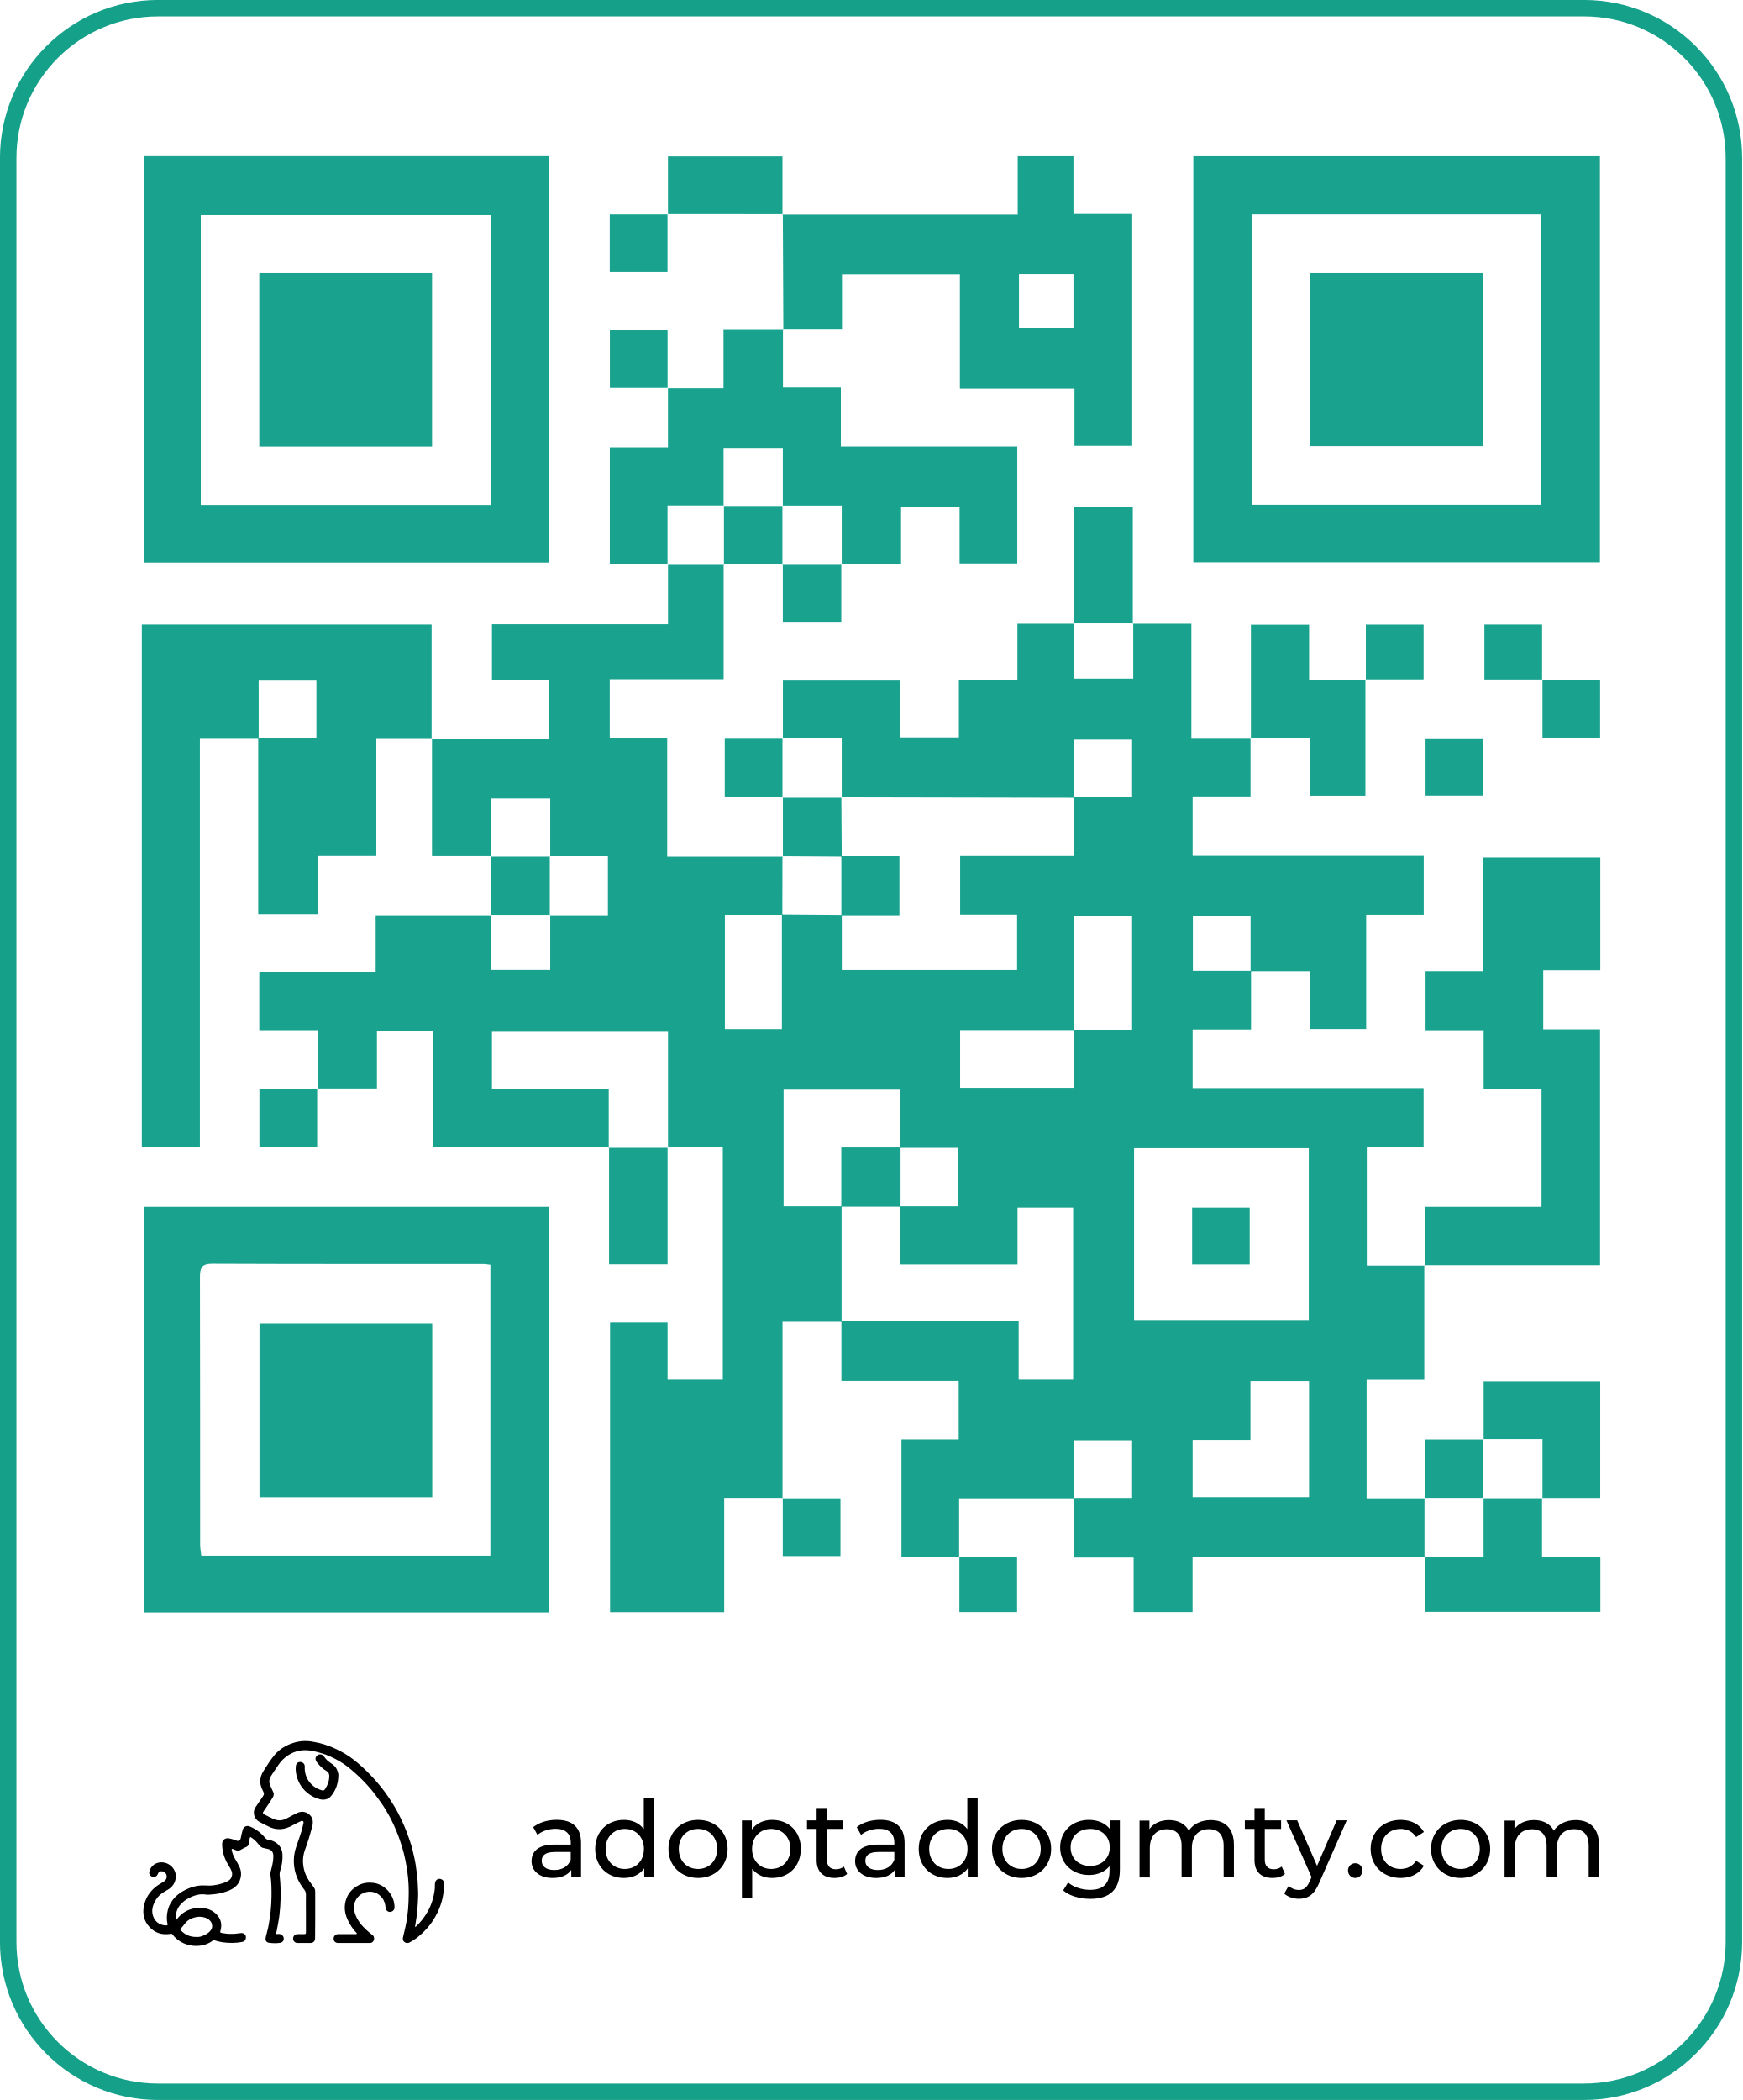
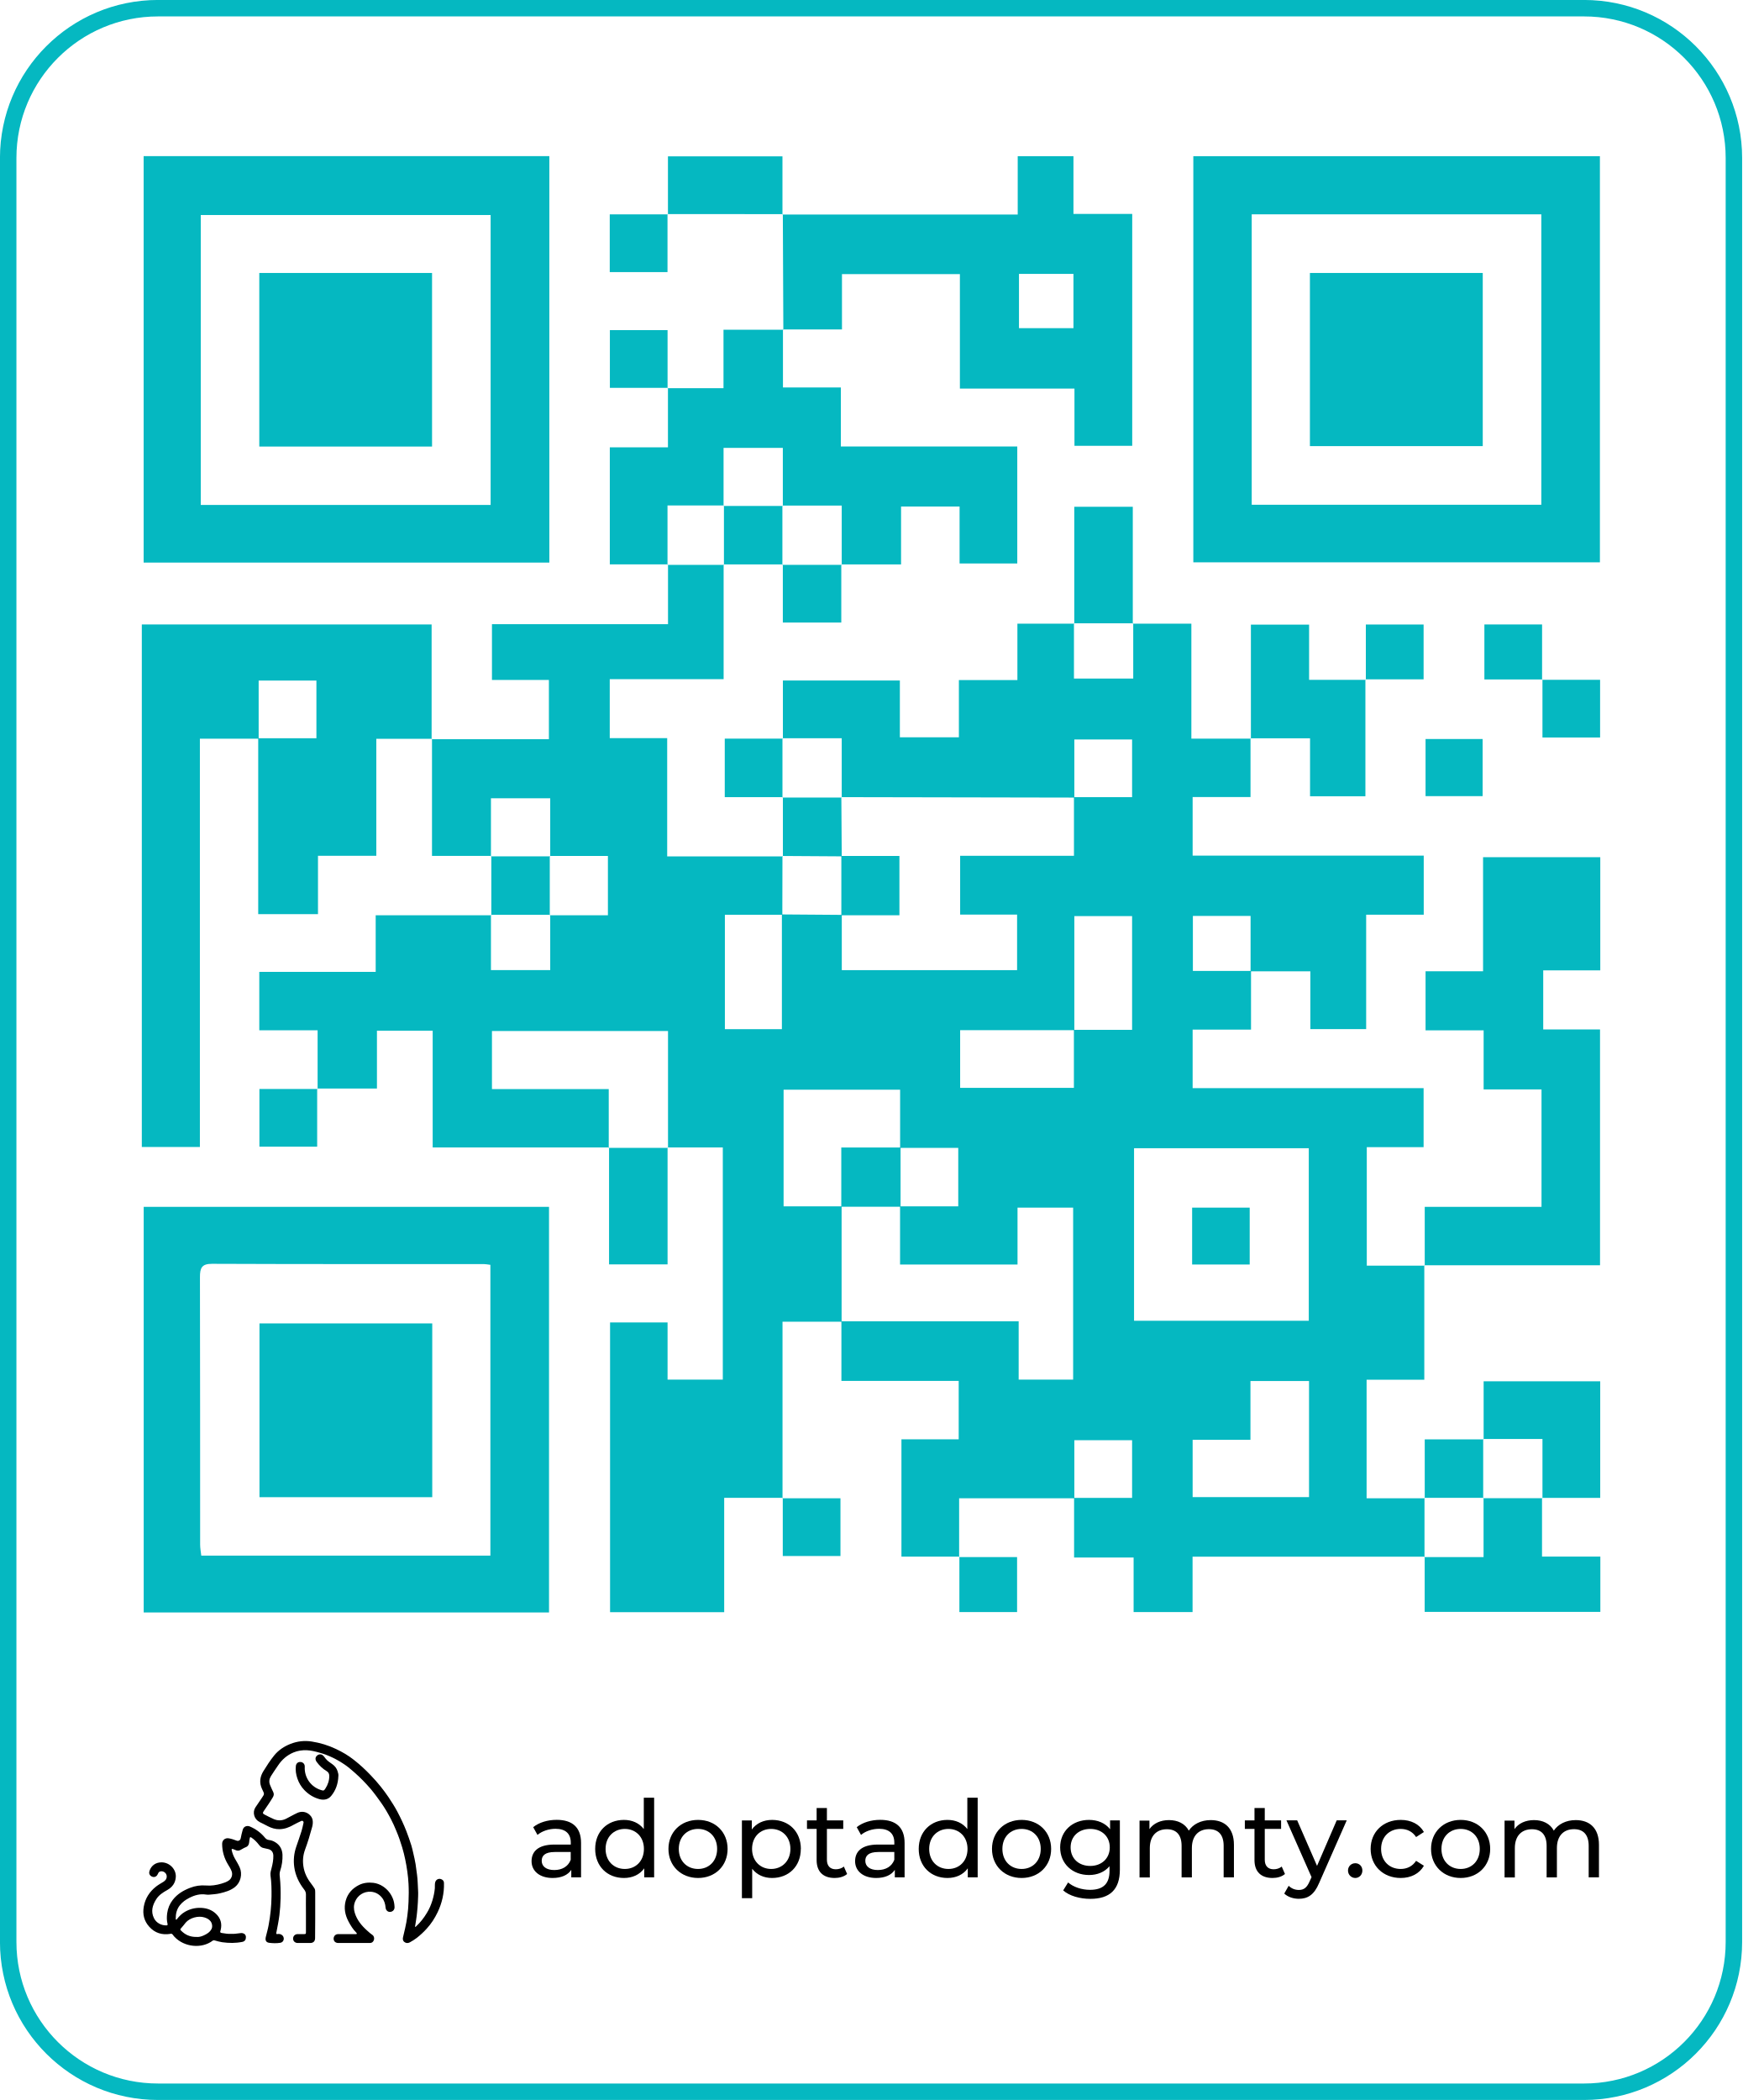
<svg xmlns="http://www.w3.org/2000/svg" id="Capa_2" viewBox="0 0 276.29 333.04">
  <defs>
-     <style>.cls-1{fill:#19a38f;}.cls-2{fill:none;stroke:#15a089;stroke-miterlimit:10;stroke-width:2.61px;}</style>
+     <style>.cls-1{fill:#05B8C1;}.cls-2{fill:none;stroke:#05B8C1;stroke-miterlimit:10;stroke-width:2.61px;}</style>
  </defs>
  <g id="Capa_1-2">
    <rect class="cls-2" x="1.3" y="1.3" width="273.68" height="330.43" rx="23.76" ry="23.76" />
    <path class="cls-1" d="M225.88,200.66v.06h.06l-.06-.06Z" />
    <path class="cls-1" d="M179.72,98.92v-.07h-.06v.07h.06Z" />
    <path class="cls-1" d="M198.32,117.08v.06h.06l-.06-.06Z" />
    <path class="cls-1" d="M50.36,172.7v-.06h-.06l.06.06Z" />
    <path class="cls-1" d="M124.14,237.54h-.06v.06l.06-.06Z" />
    <path class="cls-1" d="M152.15,246.88h-.06v.06l.06-.06Z" />
    <path class="cls-1" d="M114.75,89.58h.07v-.06h-.07v.06Z" />
    <path class="cls-1" d="M124.15,117.08h-.07v.06h.07v-.06Z" />
    <path class="cls-1" d="M68.45,117.23h.06v-.07s-.06.07-.06.07Z" />
    <path class="cls-1" d="M216.73,237.61v-18.8h9.15v-18.09h-9.12v-18.79h9.01v-9.36h-36.63v-9.28h9.26v-9.25c3.06,0,6.12,0,9.41,0v9.17h8.85v-18.15h9.13v-9.37h-36.65v-9.29h9.18v-9.26h-9.38v-18.23h-9.22v8.7h-9.4v-8.7h-8.97v8.94h-9.28v9.08h-9.36v-9.01h-18.55v9.16h9.33v9.34c12.28.02,24.55.05,36.83.07,0,3,0,6,0,9.23h-18.05v9.33h9.03v8.81h-27.8v-8.71h9.14v-9.4h-9.15c-.02-3.09-.04-6.18-.06-9.27h-9.27c0,3.09,0,6.18,0,9.27,3.09.02,6.18.04,9.27.06v9.28c-3.12-.02-6.24-.05-9.36-.07l.02-9.2h-18.28v-18.76h-9.11v-9.35h18.06v-18.13h-8.82v9.41h-27.92v8.84h9.03v9.4h-18.54c0,6.15,0,12.29,0,18.51h9.35v-9.14h9.4v9.15h9.15v9.4h-9.15v8.7h-9.4v-8.7h-18.28v8.98h-18.46v9.26h9.25v9.24h9.41v-9.17h8.84v18.51h27.92v-9.25h-18.52v-9.21h27.92v18.46h8.69v36.82h-8.76v-9.06h-9.12v45.95h18.1v-18.14h9.25v-27.93h9.34c0,3.05,0,6.11,0,9.39h18.6v9.26h-9.08v18.61h9.15v-9.26h18.23c0,3.05,0,6.11,0,9.4h9.44v8.65h9.35v-8.78h36.78v-9.27h-9.16ZM189.18,145.26h9.15c0,2.91,0,5.81,0,8.72h-9.15v-8.72ZM114.96,163.22v-18.15h9.04c0,6.01,0,12.02,0,18.15h-9.03ZM142.82,182.04h9.15v9.28h-9.15v-9.28ZM124.27,172.82h18.48v9.16h-9.33v9.34h-9.15v-18.49ZM170.2,218.79h-8.65v-9.24c-9.52,0-18.8,0-28.08,0,0-6.06,0-12.11,0-18.17h9.27v9.16h18.63v-9.02h8.82v27.27ZM152.27,172.52v-9.14h18.04c0,3,0,5.99,0,9.14h-18.04ZM179.54,237.55c-3.06,0-6.11,0-9.16,0v-9.15h9.16v9.15ZM179.54,163.32h-9.16v-18.03h9.16v18.03ZM179.54,126.42c-3.06,0-6.11,0-9.16,0v-9.15h9.16v9.15ZM179.85,209.46v-27.36h27.71v27.36h-27.71ZM207.6,237.43h-18.46v-9.09h9.17v-9.32h9.29v18.4Z" />
    <path class="cls-1" d="M77.85,135.74v.07h.06v-.07h-.06Z" />
    <path class="cls-1" d="M96.52,181.98v.07h.06v-.07h-.06Z" />
    <path class="cls-1" d="M225.88,246.88v.07h.06v-.07h-.06Z" />
    <path class="cls-1" d="M253.73,24.77h-64.48v64.41h64.48V24.77ZM244.44,80.05h-45.93v-46.06h45.93v46.06Z" />
    <path class="cls-1" d="M87.11,24.76H22.78v64.46h64.34V24.76ZM77.81,80.08H31.84v-45.98h45.97v45.98Z" />
    <path class="cls-1" d="M22.79,255.72h64.28v-64.32H22.79v64.32ZM33.63,200.43c14.36.06,28.72.04,43.08.04.29,0,.59.06,1.06.12v46.12H31.92c-.07-.63-.18-1.2-.18-1.76,0-14.14,0-28.28-.03-42.41,0-1.46.29-2.12,1.93-2.11Z" />
    <path class="cls-1" d="M22.49,99.03v82.87h9.21v-64.75h9.25c0,9.26,0,18.53,0,27.82h9.48v-9.25h9.25v-18.55c3.07,0,5.92,0,8.77,0,0-6.03,0-12.05,0-18.14H22.49ZM50.18,117.08c-3.06,0-6.11,0-9.16,0v-9.15h9.16v9.15Z" />
    <path class="cls-1" d="M68.45,117.23s.06-.07.06-.07c-.02,0-.04,0-.06,0v.07Z" />
    <path class="cls-1" d="M133.54,43.47h18.69v18.16h18.17v9.07h9.16v-36.77h-9.32v-9.16h-8.84v9.25h-37.25c.03,6.08.06,12.15.08,18.23,3.05,0,6.1,0,9.3,0v-8.78ZM161.6,43.44h8.64v8.6h-8.64v-8.6Z" />
    <path class="cls-1" d="M124.24,52.25s-.05,0-.07,0c0,0,.07.06.07.06,0-.02,0-.04,0-.06Z" />
    <path class="cls-1" d="M124.09,34.02h.06s0-.04,0-.06l-.06.06Z" />
    <path class="cls-1" d="M105.86,89.52v.06h.07v-.06h-.07Z" />
    <path class="cls-1" d="M105.87,61.58h.06v-.06l-.06.06Z" />
    <path class="cls-1" d="M114.75,80.18v-9.15h9.4v9.15h9.34v9.33h9.41v-9.18h9.28v9.03h9.15v-18.55h-27.98v-9.36h-9.18c0-3.16,0-6.16,0-9.16-3.06,0-6.13,0-9.43,0v9.27h-8.81v9.38h-9.22v18.56h9.15v-9.34h8.89Z" />
    <path class="cls-1" d="M124.17,52.25s0,.04,0,.06c.02,0,.05,0,.07,0,0,0-.07-.06-.07-.06Z" />
    <path class="cls-1" d="M114.75,80.18v.06h.06v-.06h-.06Z" />
    <path class="cls-1" d="M253.75,163.26h-9.01v-9.37h9.05v-17.95h-18.59v18.09h-9.12v9.37h9.21v9.37h9.18v18.63h-18.52v9.26c9.28,0,18.56,0,27.8,0v-37.4Z" />
    <path class="cls-1" d="M225.88,200.66s.06.06.06.06v-.06h-.06Z" />
    <path class="cls-1" d="M244.55,246.86v-9.26h-9.27v9.34h-9.34v8.69h27.86v-8.77h-9.25Z" />
    <path class="cls-1" d="M244.55,237.61h.07v-.06h-.07v.06Z" />
    <path class="cls-1" d="M216.54,107.75v.06h.06l-.06-.06Z" />
    <path class="cls-1" d="M198.32,117.08s.06.06.06.06v-.06h-.06Z" />
    <path class="cls-1" d="M207.76,126.28h8.78v-18.46h-8.93v-8.76h-9.23v18.03c3.05,0,6.1,0,9.38,0v9.19Z" />
    <path class="cls-1" d="M244.62,237.55c3.05,0,6.1,0,9.16,0v-18.49h-18.49v9.15h9.33v9.34Z" />
    <path class="cls-1" d="M235.29,228.21h-.07v.06h.07v-.06Z" />
    <path class="cls-1" d="M179.65,80.37h-9.28v18.48h9.28v-18.48Z" />
    <path class="cls-1" d="M170.38,98.85h-.06v.07h.06v-.07Z" />
    <path class="cls-1" d="M96.59,200.52h9.28v-18.48h-9.28v18.48Z" />
    <path class="cls-1" d="M105.86,182.04h.06v-.07h-.06v.07Z" />
    <path class="cls-1" d="M105.93,24.8v9.15c6.05,0,12.11,0,18.16.01,0-3.05,0-6.11,0-9.16h-18.16Z" />
    <path class="cls-1" d="M105.93,34v-.06s-.04,0-.06,0l.06.06Z" />
    <path class="cls-1" d="M124.09,34.02s.06-.06.06-.06c-.02,0-.04,0-.06,0v.06Z" />
    <path class="cls-1" d="M133.42,126.47h.06v-.06s-.04,0-.06,0c0,.02,0,.04,0,.06Z" />
    <path class="cls-1" d="M124.15,135.75s-.04,0-.06,0v.07h.06s0-.04,0-.06Z" />
    <path class="cls-1" d="M244.56,107.81h.06v-.06l-.06.06Z" />
    <path class="cls-1" d="M253.76,116.96v-9.15h-9.14v9.15h9.14Z" />
    <path class="cls-1" d="M114.94,117.14v9.28h9.15v-9.28h-9.15Z" />
    <path class="cls-1" d="M124.09,126.41v.06h.07s0-.04,0-.06h-.07Z" />
    <path class="cls-1" d="M105.93,34s-.06-.06-.06-.06v.06h.06Z" />
    <path class="cls-1" d="M96.7,43.15h9.16v-9.15c-3.05,0-6.1,0-9.16,0v9.15Z" />
    <path class="cls-1" d="M235.13,126.26v-9.06h-9.05v9.06h9.05Z" />
    <path class="cls-1" d="M133.29,246.77v-9.16h-9.15c0,3.05,0,6.1,0,9.16h9.15Z" />
    <path class="cls-1" d="M124.14,237.54s-.06.06-.06.06h.06v-.06Z" />
    <path class="cls-1" d="M41.14,181.85h9.16v-9.15c-3.05,0-6.1,0-9.16,0v9.15Z" />
    <path class="cls-1" d="M50.36,172.7s-.06-.06-.06-.06v.06h.06Z" />
    <path class="cls-1" d="M87.19,135.81h-9.27v9.27h9.27v-9.27Z" />
    <path class="cls-1" d="M77.92,145.08h-.06v.07h.06v-.07Z" />
    <path class="cls-1" d="M87.19,145.08v.06h.06v-.06h-.06Z" />
    <path class="cls-1" d="M87.19,135.81h.06v-.06h-.06v.06Z" />
    <path class="cls-1" d="M133.42,89.58h.06v-.07h-.06v.07Z" />
    <path class="cls-1" d="M124.15,98.73h9.27v-9.15h-9.27v9.15Z" />
    <path class="cls-1" d="M114.81,80.24v9.27h9.27v-9.27h-9.27Z" />
    <path class="cls-1" d="M124.09,89.52v.06h.07v-.06h-.07Z" />
    <path class="cls-1" d="M124.09,80.24h.06v-.06h-.06v.06Z" />
    <path class="cls-1" d="M235.22,237.55v.06h.06v-.06h-.06Z" />
    <path class="cls-1" d="M225.95,237.55h-.06v.07h.06v-.07Z" />
    <path class="cls-1" d="M235.22,228.27c-3.06,0-6.12,0-9.27,0v9.27h9.27v-9.27Z" />
    <path class="cls-1" d="M96.72,52.35v9.16h9.15c0-3.05,0-6.1,0-9.16h-9.15Z" />
    <path class="cls-1" d="M105.87,61.58s.06-.06.06-.06h-.06v.06Z" />
    <path class="cls-1" d="M216.54,107.75s.06.06.06.06v-.06h-.06Z" />
    <path class="cls-1" d="M225.77,99.04h-9.16v8.7c3.05,0,6.1,0,9.16,0v-8.7Z" />
    <path class="cls-1" d="M235.41,99.03v8.72h9.15c0-2.9,0-5.8,0-8.72h-9.15Z" />
    <path class="cls-1" d="M244.56,107.81s.06-.06.06-.06h-.06v.06Z" />
    <path class="cls-1" d="M152.15,246.88s-.06.06-.06.06h.06v-.06Z" />
    <path class="cls-1" d="M161.3,255.66v-8.72h-9.15c0,2.9,0,5.8,0,8.72h9.15Z" />
    <path class="cls-1" d="M189.06,200.54h9.13v-9.02h-9.13v9.02Z" />
    <path class="cls-1" d="M235.15,43.29h-27.41v27.46h27.41v-27.46Z" />
    <path class="cls-1" d="M68.52,43.29h-27.4v27.53h27.4v-27.53Z" />
    <path class="cls-1" d="M68.55,209.88h-27.4v27.56h27.4v-27.56Z" />
    <path d="M92.15,292.28v5.45h-1.55v-1.19c-.54.82-1.55,1.29-2.96,1.29-2.04,0-3.34-1.09-3.34-2.66,0-1.45.94-2.64,3.63-2.64h2.59v-.32c0-1.38-.8-2.18-2.42-2.18-1.07,0-2.16.37-2.86.97l-.68-1.23c.94-.75,2.28-1.16,3.73-1.16,2.47,0,3.86,1.19,3.86,3.66ZM90.51,294.97v-1.26h-2.52c-1.62,0-2.08.63-2.08,1.4,0,.9.75,1.46,1.99,1.46s2.2-.56,2.6-1.6Z" />
    <path d="M103.74,285.1v12.63h-1.57v-1.43c-.73,1.02-1.89,1.53-3.22,1.53-2.64,0-4.56-1.86-4.56-4.61s1.92-4.6,4.56-4.6c1.28,0,2.4.48,3.15,1.45v-4.97h1.63ZM102.12,293.22c0-1.92-1.31-3.17-3.03-3.17s-3.05,1.24-3.05,3.17,1.31,3.18,3.05,3.18,3.03-1.26,3.03-3.18Z" />
    <path d="M106.01,293.22c0-2.69,1.99-4.6,4.7-4.6s4.68,1.91,4.68,4.6-1.97,4.61-4.68,4.61-4.7-1.92-4.7-4.61ZM113.73,293.22c0-1.92-1.29-3.17-3.03-3.17s-3.05,1.24-3.05,3.17,1.31,3.18,3.05,3.18,3.03-1.26,3.03-3.18Z" />
    <path d="M127,293.22c0,2.77-1.92,4.61-4.56,4.61-1.28,0-2.4-.49-3.15-1.46v4.66h-1.63v-12.32h1.57v1.43c.73-1,1.89-1.52,3.22-1.52,2.64,0,4.56,1.84,4.56,4.6ZM125.35,293.22c0-1.91-1.31-3.17-3.05-3.17s-3.03,1.26-3.03,3.17,1.31,3.18,3.03,3.18,3.05-1.26,3.05-3.18Z" />
    <path d="M134.34,297.2c-.49.43-1.24.63-1.97.63-1.82,0-2.86-1-2.86-2.83v-4.95h-1.53v-1.35h1.53v-1.97h1.63v1.97h2.59v1.35h-2.59v4.89c0,.97.51,1.51,1.41,1.51.48,0,.94-.15,1.28-.43l.51,1.17Z" />
    <path d="M143.46,292.28v5.45h-1.55v-1.19c-.54.82-1.55,1.29-2.96,1.29-2.04,0-3.34-1.09-3.34-2.66,0-1.45.94-2.64,3.63-2.64h2.59v-.32c0-1.38-.8-2.18-2.42-2.18-1.07,0-2.16.37-2.86.97l-.68-1.23c.94-.75,2.28-1.16,3.73-1.16,2.47,0,3.86,1.19,3.86,3.66ZM141.83,294.97v-1.26h-2.52c-1.62,0-2.08.63-2.08,1.4,0,.9.75,1.46,1.99,1.46s2.2-.56,2.6-1.6Z" />
    <path d="M155.05,285.1v12.63h-1.57v-1.43c-.73,1.02-1.89,1.53-3.22,1.53-2.64,0-4.56-1.86-4.56-4.61s1.92-4.6,4.56-4.6c1.28,0,2.4.48,3.15,1.45v-4.97h1.63ZM153.44,293.22c0-1.92-1.31-3.17-3.03-3.17s-3.05,1.24-3.05,3.17,1.31,3.18,3.05,3.18,3.03-1.26,3.03-3.18Z" />
    <path d="M157.32,293.22c0-2.69,1.99-4.6,4.7-4.6s4.68,1.91,4.68,4.6-1.97,4.61-4.68,4.61-4.7-1.92-4.7-4.61ZM165.05,293.22c0-1.92-1.29-3.17-3.03-3.17s-3.05,1.24-3.05,3.17,1.31,3.18,3.05,3.18,3.03-1.26,3.03-3.18Z" />
    <path d="M177.6,288.71v7.8c0,3.18-1.62,4.63-4.68,4.63-1.65,0-3.32-.46-4.31-1.34l.78-1.26c.83.72,2.14,1.17,3.47,1.17,2.13,0,3.1-.99,3.1-3.03v-.72c-.78.94-1.96,1.4-3.25,1.4-2.6,0-4.58-1.77-4.58-4.38s1.97-4.36,4.58-4.36c1.35,0,2.57.49,3.34,1.48v-1.4h1.55ZM176,292.98c0-1.75-1.29-2.93-3.1-2.93s-3.11,1.17-3.11,2.93,1.29,2.94,3.11,2.94,3.1-1.21,3.1-2.94Z" />
    <path d="M195.69,292.54v5.19h-1.63v-5c0-1.77-.85-2.64-2.33-2.64-1.63,0-2.71,1.04-2.71,3v4.65h-1.63v-5c0-1.77-.85-2.64-2.33-2.64-1.63,0-2.71,1.04-2.71,3v4.65h-1.63v-9.02h1.57v1.35c.65-.92,1.75-1.43,3.11-1.43s2.54.55,3.13,1.67c.68-1.02,1.94-1.67,3.47-1.67,2.2,0,3.69,1.26,3.69,3.92Z" />
    <path d="M203.78,297.2c-.49.43-1.24.63-1.97.63-1.82,0-2.86-1-2.86-2.83v-4.95h-1.53v-1.35h1.53v-1.97h1.63v1.97h2.59v1.35h-2.59v4.89c0,.97.51,1.51,1.41,1.51.48,0,.94-.15,1.28-.43l.51,1.17Z" />
    <path d="M213.57,288.71l-4.37,9.92c-.8,1.91-1.84,2.5-3.22,2.5-.87,0-1.75-.29-2.31-.83l.7-1.23c.44.43,1,.66,1.62.66.78,0,1.28-.36,1.72-1.4l.29-.63-3.98-9.01h1.7l3.15,7.22,3.12-7.22h1.6Z" />
    <path d="M213.78,296.65c0-.68.53-1.16,1.16-1.16s1.12.48,1.12,1.16-.51,1.18-1.12,1.18-1.16-.49-1.16-1.18Z" />
    <path d="M217.37,293.22c0-2.69,1.99-4.6,4.77-4.6,1.62,0,2.96.66,3.68,1.92l-1.24.8c-.58-.89-1.46-1.29-2.45-1.29-1.77,0-3.1,1.24-3.1,3.17s1.33,3.18,3.1,3.18c.99,0,1.87-.41,2.45-1.29l1.24.78c-.72,1.26-2.06,1.94-3.68,1.94-2.77,0-4.77-1.92-4.77-4.61Z" />
    <path d="M226.95,293.22c0-2.69,1.99-4.6,4.7-4.6s4.68,1.91,4.68,4.6-1.97,4.61-4.68,4.61-4.7-1.92-4.7-4.61ZM234.68,293.22c0-1.92-1.29-3.17-3.03-3.17s-3.05,1.24-3.05,3.17,1.31,3.18,3.05,3.18,3.03-1.26,3.03-3.18Z" />
    <path d="M253.58,292.54v5.19h-1.63v-5c0-1.77-.85-2.64-2.33-2.64-1.63,0-2.71,1.04-2.71,3v4.65h-1.63v-5c0-1.77-.85-2.64-2.33-2.64-1.63,0-2.71,1.04-2.71,3v4.65h-1.63v-9.02h1.57v1.35c.65-.92,1.75-1.43,3.11-1.43s2.54.55,3.13,1.67c.68-1.02,1.94-1.67,3.47-1.67,2.2,0,3.69,1.26,3.69,3.92Z" />
    <path d="M56.36,306.73c-.45,0-.91,0-1.36,0h0c-.46,0-.92,0-1.39,0-.32,0-.6.22-.67.5-.13.5.16.9.69.91.57.01,1.15,0,1.72,0,1.11,0,2.21,0,3.32,0,.31,0,.52-.17.63-.48.09-.26,0-.62-.19-.76-.32-.22-.61-.47-.89-.73-.87-.78-1.6-1.66-1.95-2.79-.19-.6-.2-1.2.04-1.8.41-1.01,1.4-1.64,2.5-1.57.71.05,1.29.37,1.74.91.39.47.55,1.01.6,1.61.04.43.36.71.73.68.42-.03.72-.36.69-.79-.02-.45-.09-.89-.26-1.31-.33-.82-.85-1.47-1.6-1.96-.46-.3-.96-.48-1.49-.55-.79-.09-1.58-.02-2.32.36-1.05.54-1.77,1.35-2.08,2.49-.31,1.15-.1,2.25.46,3.3.33.62.7,1.22,1.2,1.72.05.05.13.12.1.2-.04.1-.15.06-.23.06Z" />
    <path d="M47.65,279.44c-.37-.04-.68.21-.73.62-.08.68.02,1.34.24,1.99.23.69.6,1.31,1.1,1.83.68.71,1.49,1.21,2.45,1.46.67.17,1.34.04,1.8-.51.75-.9,1.11-1.97,1.15-3.14.04-.26-.04-.51-.11-.75-.14-.49-.44-.87-.85-1.16-.38-.27-.77-.51-1.06-.88-.11-.14-.21-.29-.33-.42-.32-.35-.78-.34-1.1.01-.24.27-.23.62.04.97.43.58.94,1.06,1.56,1.43.27.16.4.4.41.72.01.74-.21,1.41-.61,2.03-.23.35-.29.37-.68.25-1.62-.48-2.69-2-2.6-3.7.02-.41-.25-.72-.67-.76Z" />
    <path d="M27.01,306.68c.17-.03.3,0,.4.16.08.12.18.22.27.33,1.58,1.66,4.33,1.9,6.04.61.1-.08.2-.08.32-.05.4.11.79.23,1.2.29,1.08.15,2.15.16,3.21-.06.37-.08.56-.35.55-.76-.01-.34-.22-.57-.58-.63-.11-.02-.21,0-.32.01-.47.04-.94.15-1.43.11-.51.04-1.02-.07-1.53-.14-.19-.03-.26-.13-.19-.31.02-.05.03-.1.04-.14.26-1.02,0-1.91-.77-2.62-.64-.6-1.44-.87-2.31-.91-.92-.04-1.77.16-2.57.62-.51.29-.91.7-1.27,1.15-.03.04-.06.11-.13.1-.08-.02-.07-.1-.07-.16-.01-.78.16-1.5.66-2.13.41-.52.94-.89,1.52-1.18.83-.42,1.69-.66,2.63-.51.19.03.38.03.57.01.54-.05,1.09-.08,1.63-.21.85-.2,1.69-.44,2.39-1,.89-.71,1.21-2.05.75-3.09-.22-.5-.51-.97-.78-1.44-.23-.41-.39-.84-.49-1.29-.05-.21.02-.26.23-.19.13.05.26.11.39.16.24.11.48.12.72,0,.29-.14.56-.34.86-.45.38-.14.54-.43.57-.82.01-.2.04-.41.09-.61.05-.22.08-.22.27-.1.48.31.87.73,1.22,1.18.19.24.4.42.71.47.22.04.44.1.66.15.58.12.87.49.88,1.08.01.65-.11,1.28-.27,1.91-.1.4-.24.77-.18,1.22.16,1.09.17,2.2.16,3.31-.02,1.55-.18,3.09-.47,4.61-.11.61-.29,1.2-.43,1.8-.14.58.05.88.52.95.59.08,1.19.09,1.78,0,.3-.05.5-.28.54-.56.04-.29-.11-.59-.37-.73-.19-.11-.4-.13-.62-.1-.14.02-.23,0-.19-.19.18-.93.37-1.85.49-2.79.11-.89.17-1.79.19-2.69.02-1.11,0-2.23-.12-3.34-.04-.34-.07-.66.05-1.01.28-.83.4-1.69.37-2.56-.04-.85-.41-1.54-1.16-1.99-.3-.18-.61-.3-.96-.34-.28-.03-.48-.15-.66-.37-.65-.79-1.46-1.38-2.4-1.78-.43-.18-.98-.03-1.13.54-.12.45-.24.89-.32,1.35-.06.3-.36.47-.64.36-.41-.15-.81-.3-1.24-.37-.58-.1-1.06.28-1.06.87,0,1.18.32,2.27.93,3.28.21.35.44.69.58,1.09.19.53,0,1.14-.46,1.45-.36.25-.76.38-1.17.5-.81.24-1.63.36-2.46.29-.87-.07-1.7.06-2.5.37-1.07.41-2.03.98-2.75,1.91-.49.63-.78,1.34-.89,2.14-.07.56-.08,1.12.06,1.67.04.15,0,.24-.17.24-.78.02-1.6-.37-1.98-1.14-.53-1.07-.24-2.06.35-3,.42-.67,1.07-1.09,1.74-1.46.81-.45,1.31-1.12,1.37-2.07.08-1.22-.98-2.32-2.24-2.33-.92-.01-1.64.49-1.93,1.35-.12.35-.03.65.24.83.41.28.87.15,1.07-.31.08-.17.14-.34.34-.41.49-.18,1.06.21,1.08.73.02.41-.19.68-.51.89-.4.25-.81.47-1.18.76-1.04.82-1.72,1.87-1.95,3.19-.21,1.2.05,2.27.86,3.17.89,1.01,2.05,1.36,3.37,1.14ZM28.69,305.83c.27-.29.51-.61.76-.92.65-.76,1.99-1.13,2.95-.83.39.12.73.28.99.61.25.32.35.87.15,1.24-.27.51-.74.79-1.25,1.02-.38.17-.78.27-1.12.23-1.04.02-1.82-.35-2.48-1.03-.11-.11-.13-.19,0-.32Z" />
    <path d="M41.13,288.94c.45.21.89.44,1.33.67.6.31,1.22.5,1.9.48.79-.02,1.5-.29,2.17-.68.39-.22.81-.41,1.22-.61.1-.05.21-.06.3.02.09.07.11.18.08.29-.1.43-.18.86-.31,1.28-.26.83-.55,1.64-.83,2.46-.37,1.07-.48,2.16-.32,3.28.19,1.32.75,2.48,1.56,3.52.19.24.3.5.29.82-.02.96,0,1.92,0,2.88h0c0,1.03,0,2.06,0,3.09,0,.25-.04.29-.28.29-.34,0-.68,0-1.02,0-.43,0-.73.29-.74.71,0,.4.3.69.72.7.66,0,1.32,0,1.98,0,.5,0,.78-.26.79-.75.01-1,.01-2,.02-3,0-1.43,0-2.86,0-4.28,0-.21,0-.43-.11-.62-.18-.27-.36-.55-.56-.8-.62-.8-1.05-1.69-1.2-2.69-.14-.9-.06-1.79.25-2.64.44-1.19.81-2.41,1.14-3.64.09-.35.13-.7.07-1.07-.16-.91-1.29-1.66-2.42-1.14-.62.28-1.19.63-1.8.93-.63.31-1.28.33-1.92.06-.52-.22-1.01-.48-1.51-.74-.27-.14-.29-.26-.12-.51.5-.73,1.01-1.46,1.46-2.22.15-.26.21-.51.07-.81-.18-.36-.34-.73-.5-1.11-.21-.5-.16-.96.12-1.42.36-.59.77-1.16,1.16-1.74.61-.91,1.4-1.59,2.41-2.02.69-.29,1.4-.39,2.14-.36.68.03,1.33.2,1.98.38,1.5.41,2.86,1.1,4.13,1.98.51.36.98.77,1.45,1.18.91.8,1.75,1.66,2.54,2.58.6.71,1.14,1.46,1.68,2.22.58.82,1.08,1.69,1.54,2.57.32.6.59,1.22.85,1.85.37.87.68,1.76.95,2.67.37,1.25.63,2.53.81,3.83.09.65.16,1.3.19,1.95.05.94.04,1.88,0,2.83-.02.74-.09,1.49-.19,2.22-.09.66-.19,1.32-.35,1.97-.12.47-.22.94-.33,1.41-.07.29-.05.57.21.77.26.21.57.21.84.07.39-.21.78-.45,1.13-.72.56-.44,1.08-.92,1.56-1.45.73-.79,1.3-1.69,1.76-2.65.68-1.44,1.03-2.96.99-4.56,0-.25-.07-.44-.3-.58-.42-.27-.95-.08-1.09.41-.09.32-.03.65-.06.97-.06.66-.2,1.31-.39,1.94-.21.68-.49,1.34-.87,1.96-.47.78-1.02,1.5-1.7,2.12-.04.04-.09.12-.15.08-.06-.04-.02-.12,0-.18.1-.69.23-1.38.29-2.08.05-.54.11-1.07.13-1.61.02-.65.08-1.31.03-1.96-.05-.8-.05-1.6-.16-2.4-.08-.56-.14-1.12-.23-1.69-.1-.6-.23-1.18-.37-1.77-.09-.4-.18-.8-.3-1.2-.25-.77-.5-1.54-.8-2.29-.41-1.05-.89-2.07-1.42-3.07-.42-.8-.91-1.55-1.41-2.31-.38-.58-.81-1.13-1.24-1.68-.48-.61-1-1.18-1.53-1.74-.85-.9-1.76-1.74-2.73-2.5-.87-.69-1.83-1.25-2.83-1.72-1.22-.58-2.5-.97-3.83-1.18-1.15-.18-2.27-.06-3.37.37-1.02.4-1.91.99-2.6,1.84-.64.79-1.19,1.65-1.72,2.51-.4.66-.59,1.37-.43,2.14.09.42.29.8.47,1.19.09.2.07.35-.04.53-.4.65-.86,1.25-1.27,1.89-.49.77-.17,1.88.66,2.27Z" />
  </g>
</svg>
